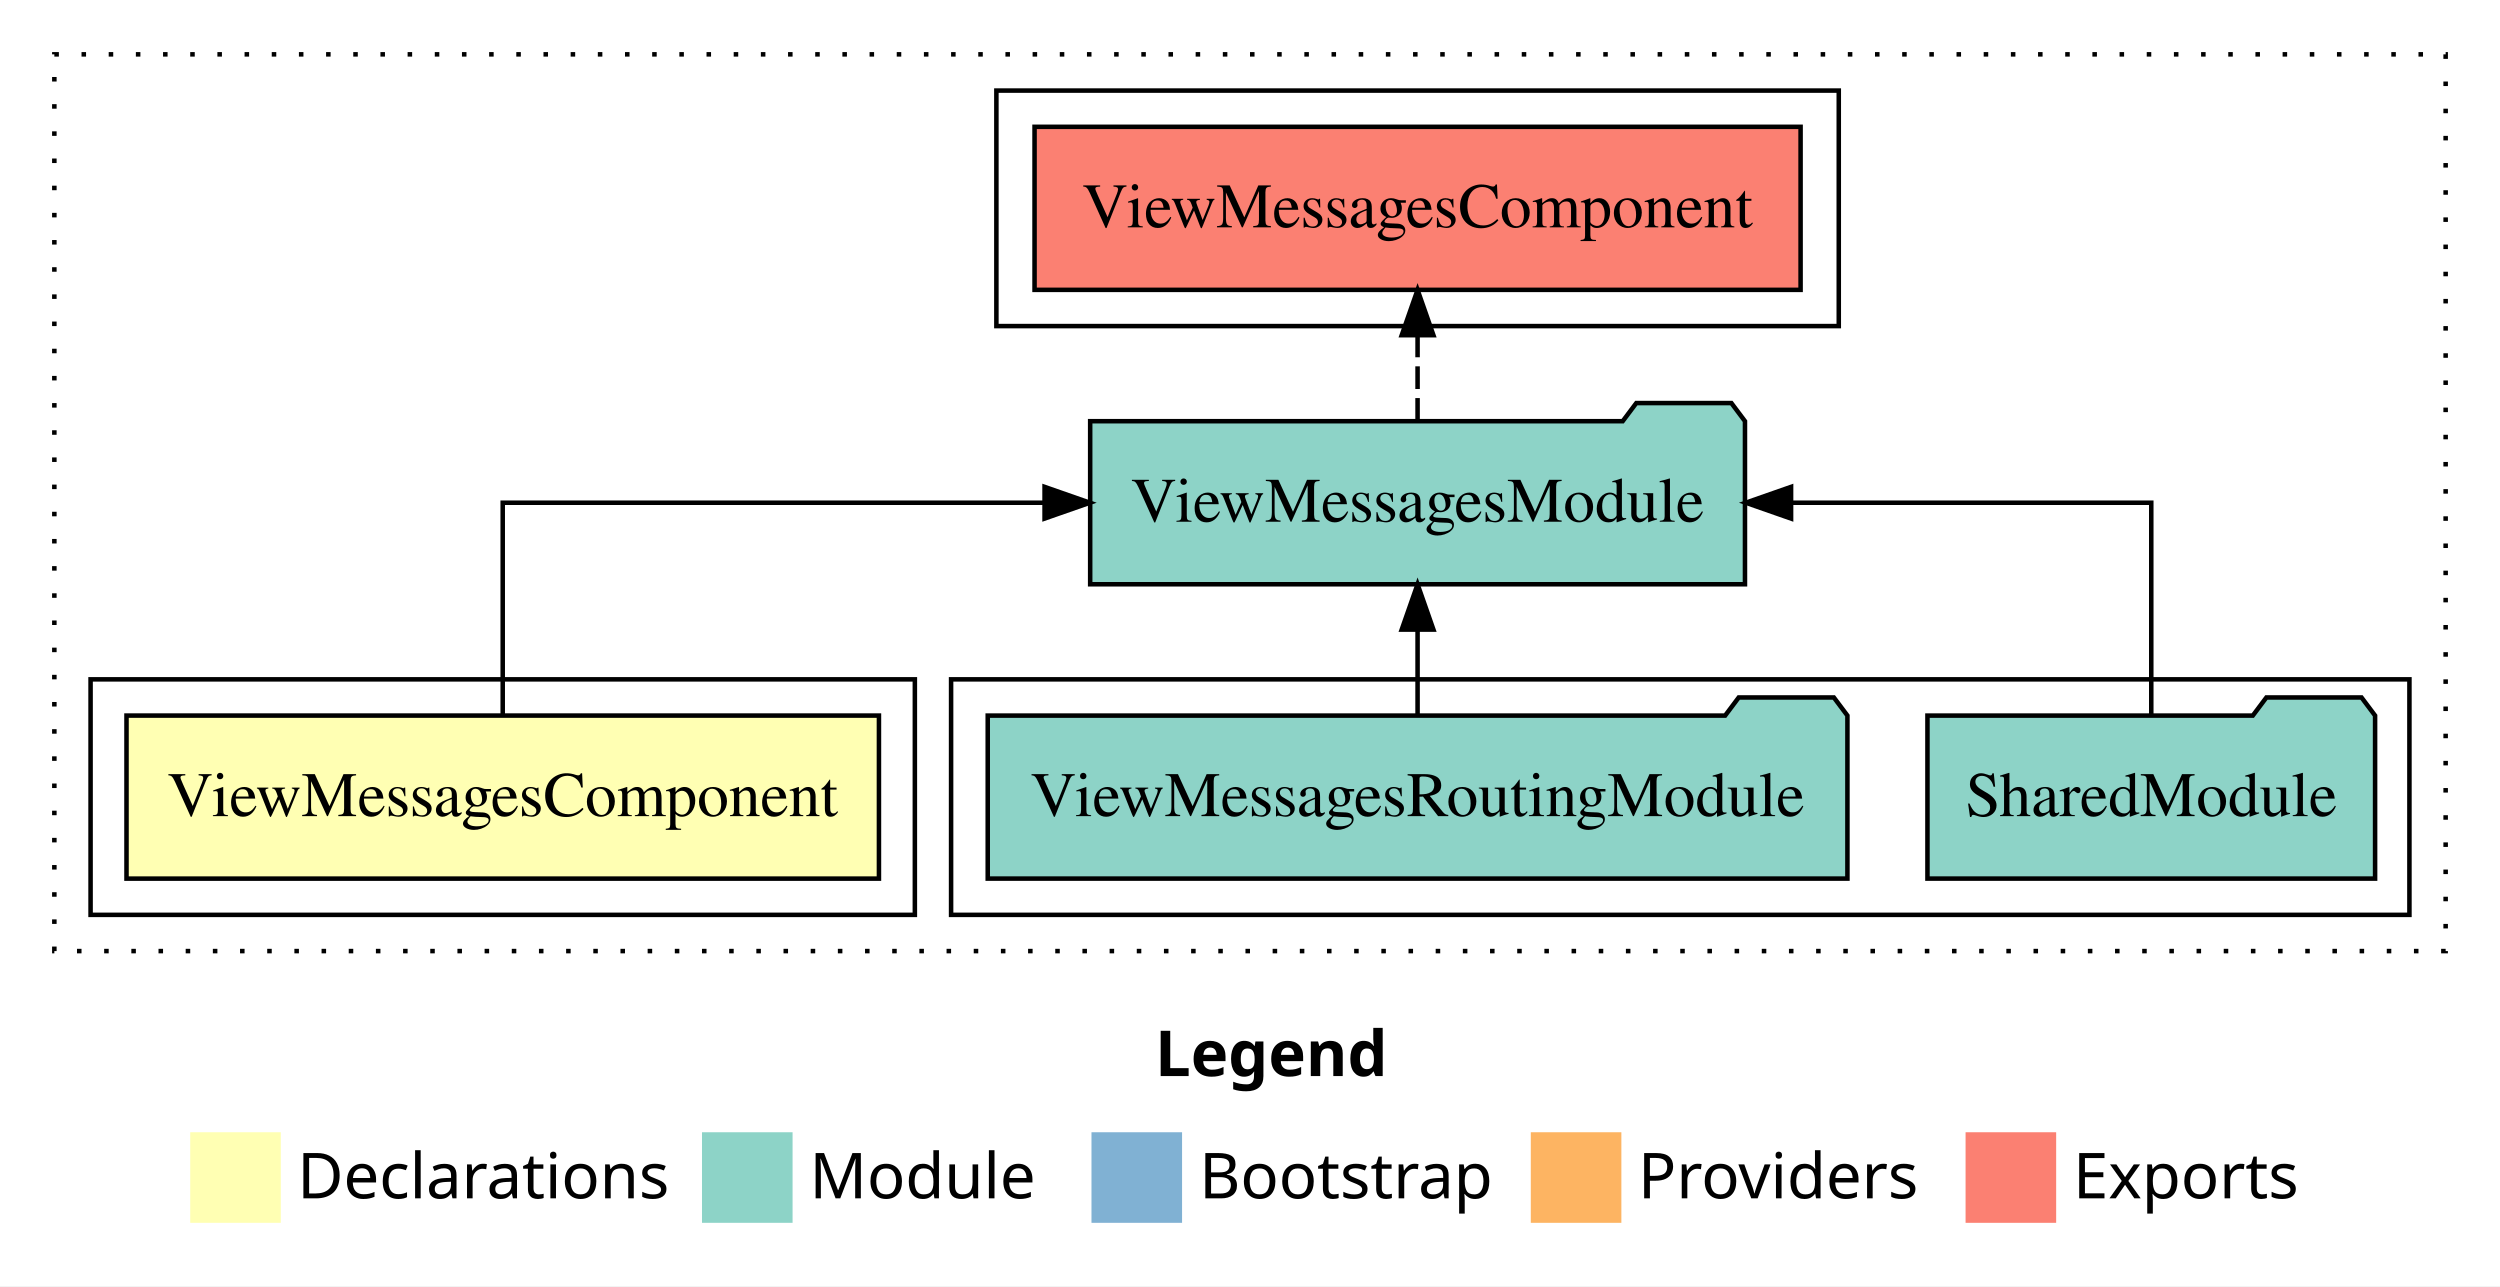
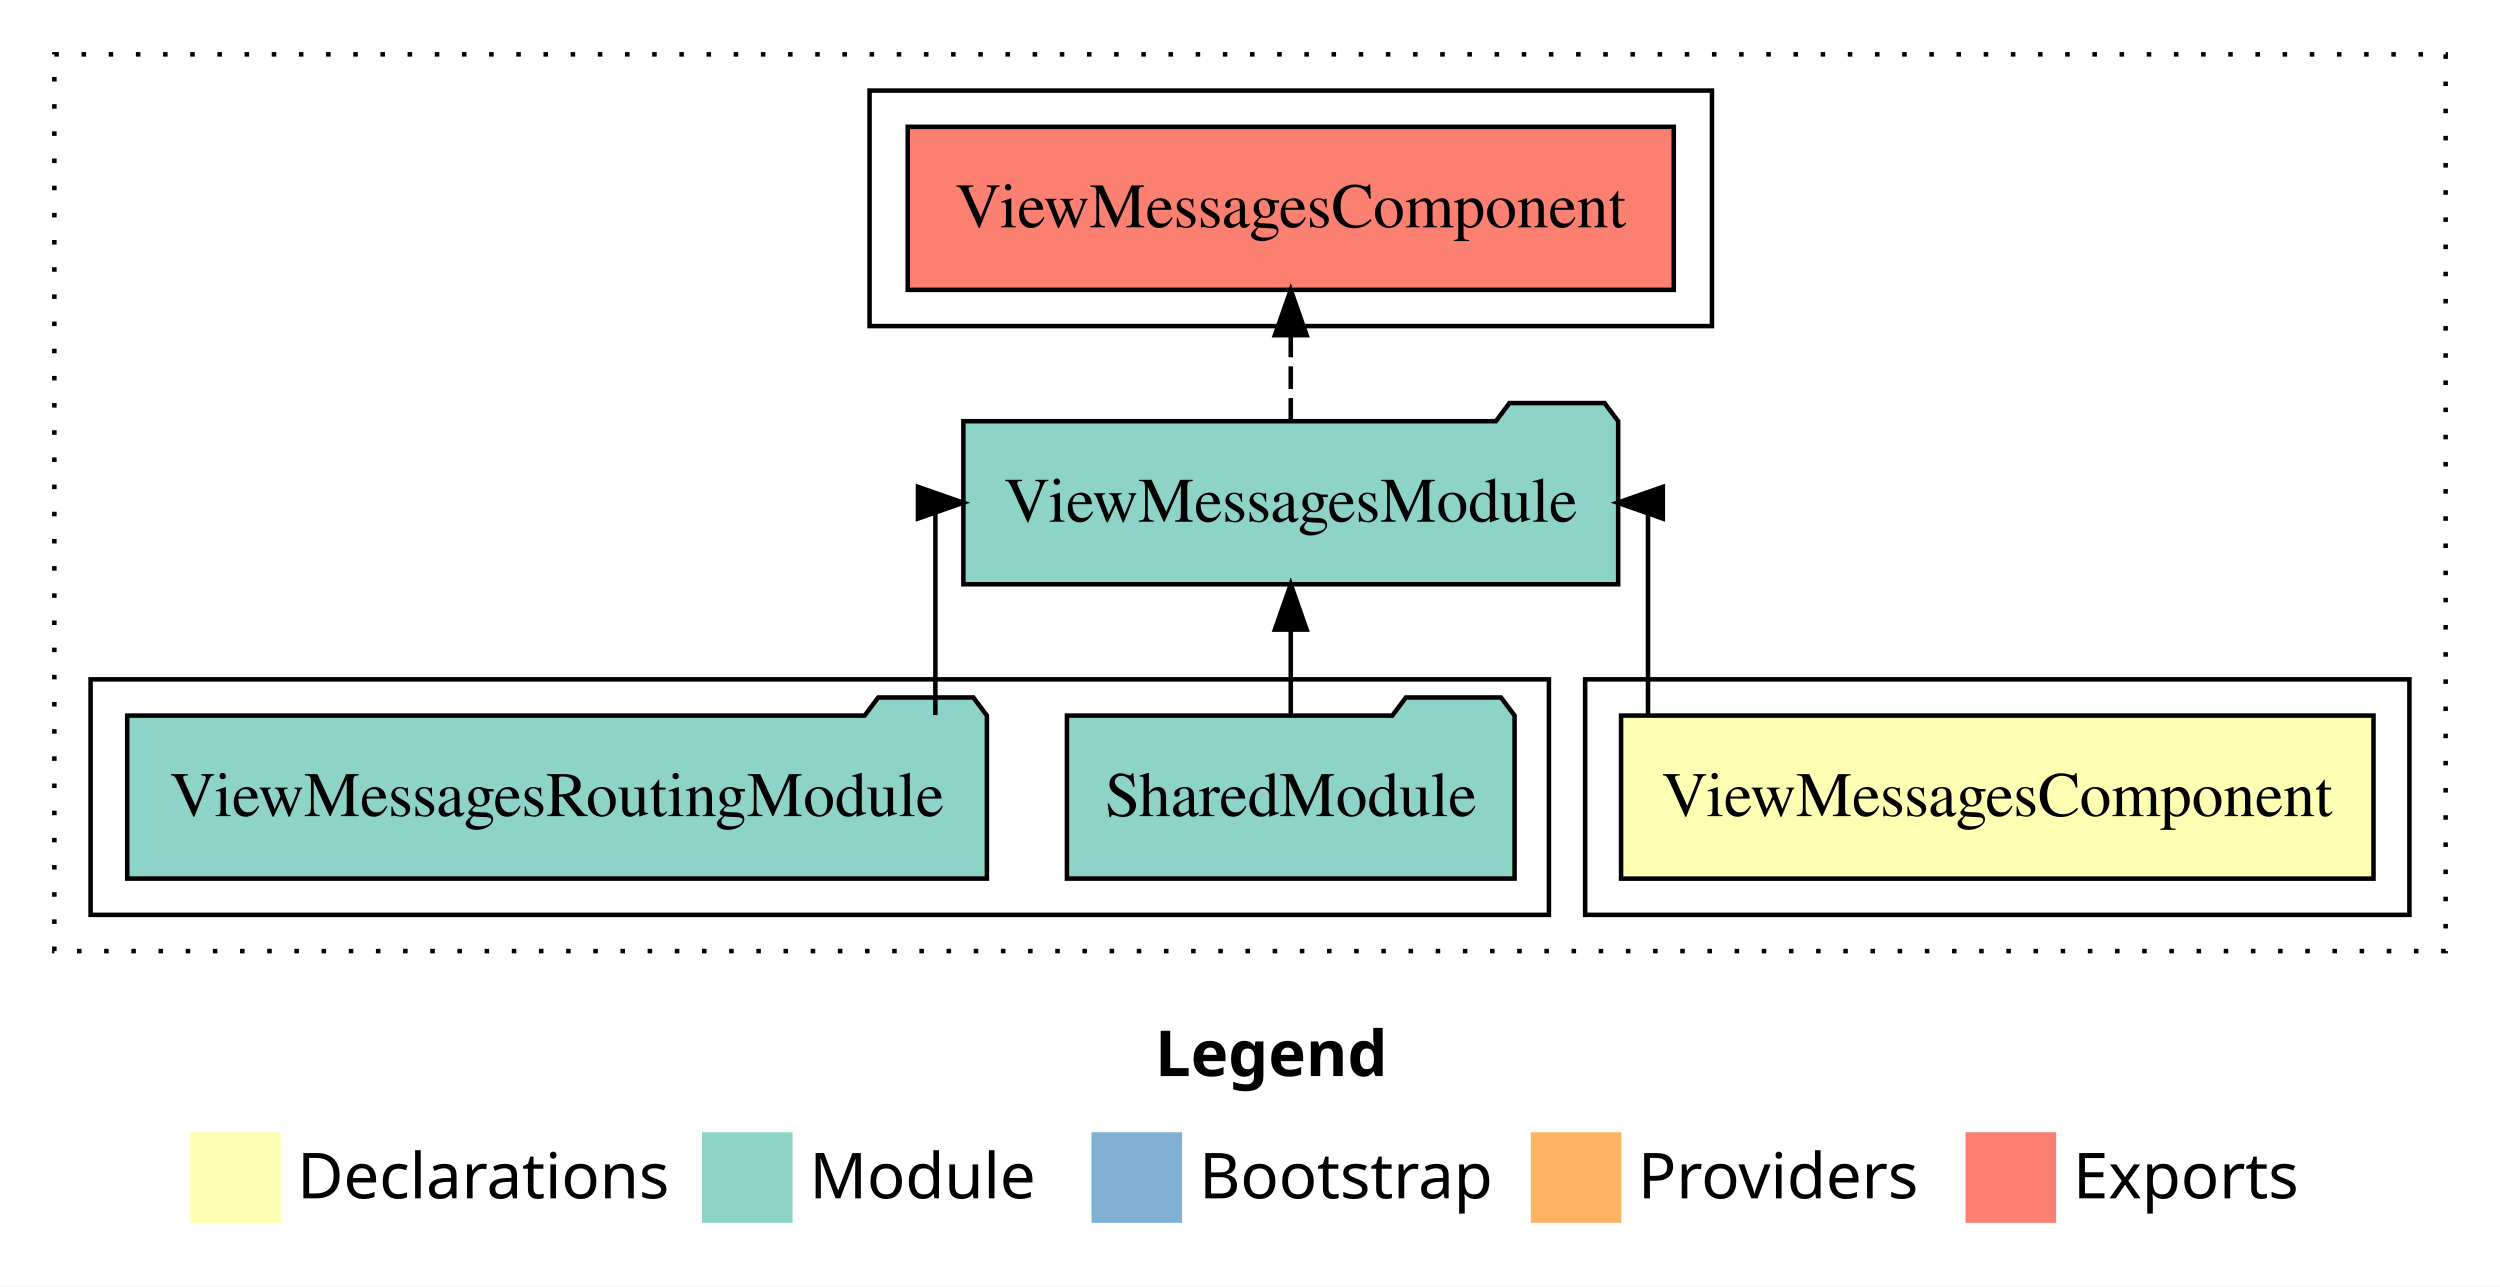
<svg xmlns="http://www.w3.org/2000/svg" width="552pt" height="284pt" viewBox="0.00 0.00 552.00 284.00">
  <g id="graph0" class="graph" transform="scale(1 1) rotate(0) translate(4 280)">
    <polygon fill="white" stroke="transparent" points="-4,4 -4,-280 548,-280 548,4 -4,4" />
    <text text-anchor="start" x="251.01" y="-42.4" font-family="Times-12" font-weight="bold" font-size="14.00">Legend</text>
    <polygon fill="#ffffb3" stroke="transparent" points="38,-10 38,-30 58,-30 58,-10 38,-10" />
    <text text-anchor="start" x="61.63" y="-15.4" font-family="Times-12" font-size="14.00">  Declarations</text>
    <polygon fill="#8dd3c7" stroke="transparent" points="151,-10 151,-30 171,-30 171,-10 151,-10" />
    <text text-anchor="start" x="174.73" y="-15.4" font-family="Times-12" font-size="14.00">  Module</text>
    <polygon fill="#80b1d3" stroke="transparent" points="237,-10 237,-30 257,-30 257,-10 237,-10" />
    <text text-anchor="start" x="260.78" y="-15.4" font-family="Times-12" font-size="14.00">  Bootstrap</text>
    <polygon fill="#fdb462" stroke="transparent" points="334,-10 334,-30 354,-30 354,-10 334,-10" />
    <text text-anchor="start" x="357.67" y="-15.4" font-family="Times-12" font-size="14.00">  Providers</text>
    <polygon fill="#fb8072" stroke="transparent" points="430,-10 430,-30 450,-30 450,-10 430,-10" />
    <text text-anchor="start" x="453.73" y="-15.4" font-family="Times-12" font-size="14.00">  Exports</text>
    <g id="clust1" class="cluster">
      <polygon fill="none" stroke="black" stroke-dasharray="1,5" points="8,-70 8,-268 536,-268 536,-70 8,-70" />
    </g>
-     <g id="clust5" class="cluster">
-       <polygon fill="none" stroke="black" points="216,-208 216,-260 402,-260 402,-208 216,-208" />
+     <g id="clust2" class="cluster">
+       <polygon fill="none" stroke="black" points="346,-78 346,-130 528,-130 528,-78 346,-78" />
    </g>
    <g id="clust4" class="cluster">
-       <polygon fill="none" stroke="black" points="206,-78 206,-130 528,-130 528,-78 206,-78" />
+       <polygon fill="none" stroke="black" points="16,-78 16,-130 338,-130 338,-78 16,-78" />
    </g>
-     <g id="clust2" class="cluster">
-       <polygon fill="none" stroke="black" points="16,-78 16,-130 198,-130 198,-78 16,-78" />
+     <g id="clust5" class="cluster">
+       <polygon fill="none" stroke="black" points="188,-208 188,-260 374,-260 374,-208 188,-208" />
    </g>
    <g id="node1" class="node">
-       <polygon fill="#ffffb3" stroke="black" points="190.07,-122 23.93,-122 23.93,-86 190.07,-86 190.07,-122" />
-       <text text-anchor="middle" x="107" y="-99.8" font-family="Times,serif" font-size="14.00">ViewMessagesComponent</text>
+       <polygon fill="#ffffb3" stroke="black" points="520.07,-122 353.93,-122 353.93,-86 520.07,-86 520.07,-122" />
+       <text text-anchor="middle" x="437" y="-99.8" font-family="Times,serif" font-size="14.00">ViewMessagesComponent</text>
    </g>
    <g id="node2" class="node">
-       <polygon fill="#8dd3c7" stroke="black" points="381.29,-187 378.29,-191 357.29,-191 354.29,-187 236.71,-187 236.71,-151 381.29,-151 381.29,-187" />
-       <text text-anchor="middle" x="309" y="-164.8" font-family="Times,serif" font-size="14.00">ViewMessagesModule</text>
+       <polygon fill="#8dd3c7" stroke="black" points="353.29,-187 350.29,-191 329.29,-191 326.29,-187 208.71,-187 208.71,-151 353.29,-151 353.29,-187" />
+       <text text-anchor="middle" x="281" y="-164.8" font-family="Times,serif" font-size="14.00">ViewMessagesModule</text>
    </g>
    <g id="edge1" class="edge">
-       <path fill="none" stroke="black" d="M107,-122.11C107,-141.34 107,-169 107,-169 107,-169 226.64,-169 226.64,-169" />
-       <polygon fill="black" stroke="black" points="226.64,-172.5 236.64,-169 226.64,-165.5 226.64,-172.5" />
+       <path fill="none" stroke="black" d="M359.88,-122.11C359.88,-141.34 359.88,-169 359.88,-169 359.88,-169 359.2,-169 359.2,-169" />
+       <polygon fill="black" stroke="black" points="363.15,-165.5 353.15,-169 363.15,-172.5 363.15,-165.5" />
    </g>
    <g id="node5" class="node">
-       <polygon fill="#fb8072" stroke="black" points="393.57,-252 224.43,-252 224.43,-216 393.57,-216 393.57,-252" />
-       <text text-anchor="middle" x="309" y="-229.8" font-family="Times,serif" font-size="14.00">ViewMessagesComponent </text>
+       <polygon fill="#fb8072" stroke="black" points="365.57,-252 196.43,-252 196.43,-216 365.57,-216 365.57,-252" />
+       <text text-anchor="middle" x="281" y="-229.8" font-family="Times,serif" font-size="14.00">ViewMessagesComponent </text>
    </g>
    <g id="edge4" class="edge">
-       <path fill="none" stroke="black" stroke-dasharray="5,2" d="M309,-187.11C309,-187.11 309,-205.99 309,-205.99" />
-       <polygon fill="black" stroke="black" points="305.5,-205.99 309,-215.99 312.5,-205.99 305.5,-205.99" />
+       <path fill="none" stroke="black" stroke-dasharray="5,2" d="M281,-187.11C281,-187.11 281,-205.99 281,-205.99" />
+       <polygon fill="black" stroke="black" points="277.5,-205.99 281,-215.99 284.5,-205.99 277.5,-205.99" />
    </g>
    <g id="node3" class="node">
-       <polygon fill="#8dd3c7" stroke="black" points="520.42,-122 517.42,-126 496.42,-126 493.42,-122 421.58,-122 421.58,-86 520.42,-86 520.42,-122" />
-       <text text-anchor="middle" x="471" y="-99.8" font-family="Times,serif" font-size="14.00">SharedModule</text>
+       <polygon fill="#8dd3c7" stroke="black" points="330.42,-122 327.42,-126 306.42,-126 303.42,-122 231.58,-122 231.58,-86 330.42,-86 330.42,-122" />
+       <text text-anchor="middle" x="281" y="-99.8" font-family="Times,serif" font-size="14.00">SharedModule</text>
    </g>
    <g id="edge2" class="edge">
-       <path fill="none" stroke="black" d="M471,-122.11C471,-141.34 471,-169 471,-169 471,-169 391.47,-169 391.47,-169" />
-       <polygon fill="black" stroke="black" points="391.47,-165.5 381.47,-169 391.47,-172.5 391.47,-165.5" />
+       <path fill="none" stroke="black" d="M281,-122.11C281,-122.11 281,-140.99 281,-140.99" />
+       <polygon fill="black" stroke="black" points="277.5,-140.99 281,-150.99 284.5,-140.99 277.5,-140.99" />
    </g>
    <g id="node4" class="node">
-       <polygon fill="#8dd3c7" stroke="black" points="403.91,-122 400.91,-126 379.91,-126 376.91,-122 214.09,-122 214.09,-86 403.91,-86 403.91,-122" />
-       <text text-anchor="middle" x="309" y="-99.8" font-family="Times,serif" font-size="14.00">ViewMessagesRoutingModule</text>
+       <polygon fill="#8dd3c7" stroke="black" points="213.91,-122 210.91,-126 189.91,-126 186.91,-122 24.09,-122 24.09,-86 213.91,-86 213.91,-122" />
+       <text text-anchor="middle" x="119" y="-99.8" font-family="Times,serif" font-size="14.00">ViewMessagesRoutingModule</text>
    </g>
    <g id="edge3" class="edge">
-       <path fill="none" stroke="black" d="M309,-122.11C309,-122.11 309,-140.99 309,-140.99" />
-       <polygon fill="black" stroke="black" points="305.5,-140.99 309,-150.99 312.5,-140.99 305.5,-140.99" />
+       <path fill="none" stroke="black" d="M202.53,-122.11C202.53,-141.34 202.53,-169 202.53,-169 202.53,-169 203.15,-169 203.15,-169" />
+       <polygon fill="black" stroke="black" points="198.69,-172.5 208.69,-169 198.69,-165.5 198.69,-172.5" />
    </g>
  </g>
</svg>
